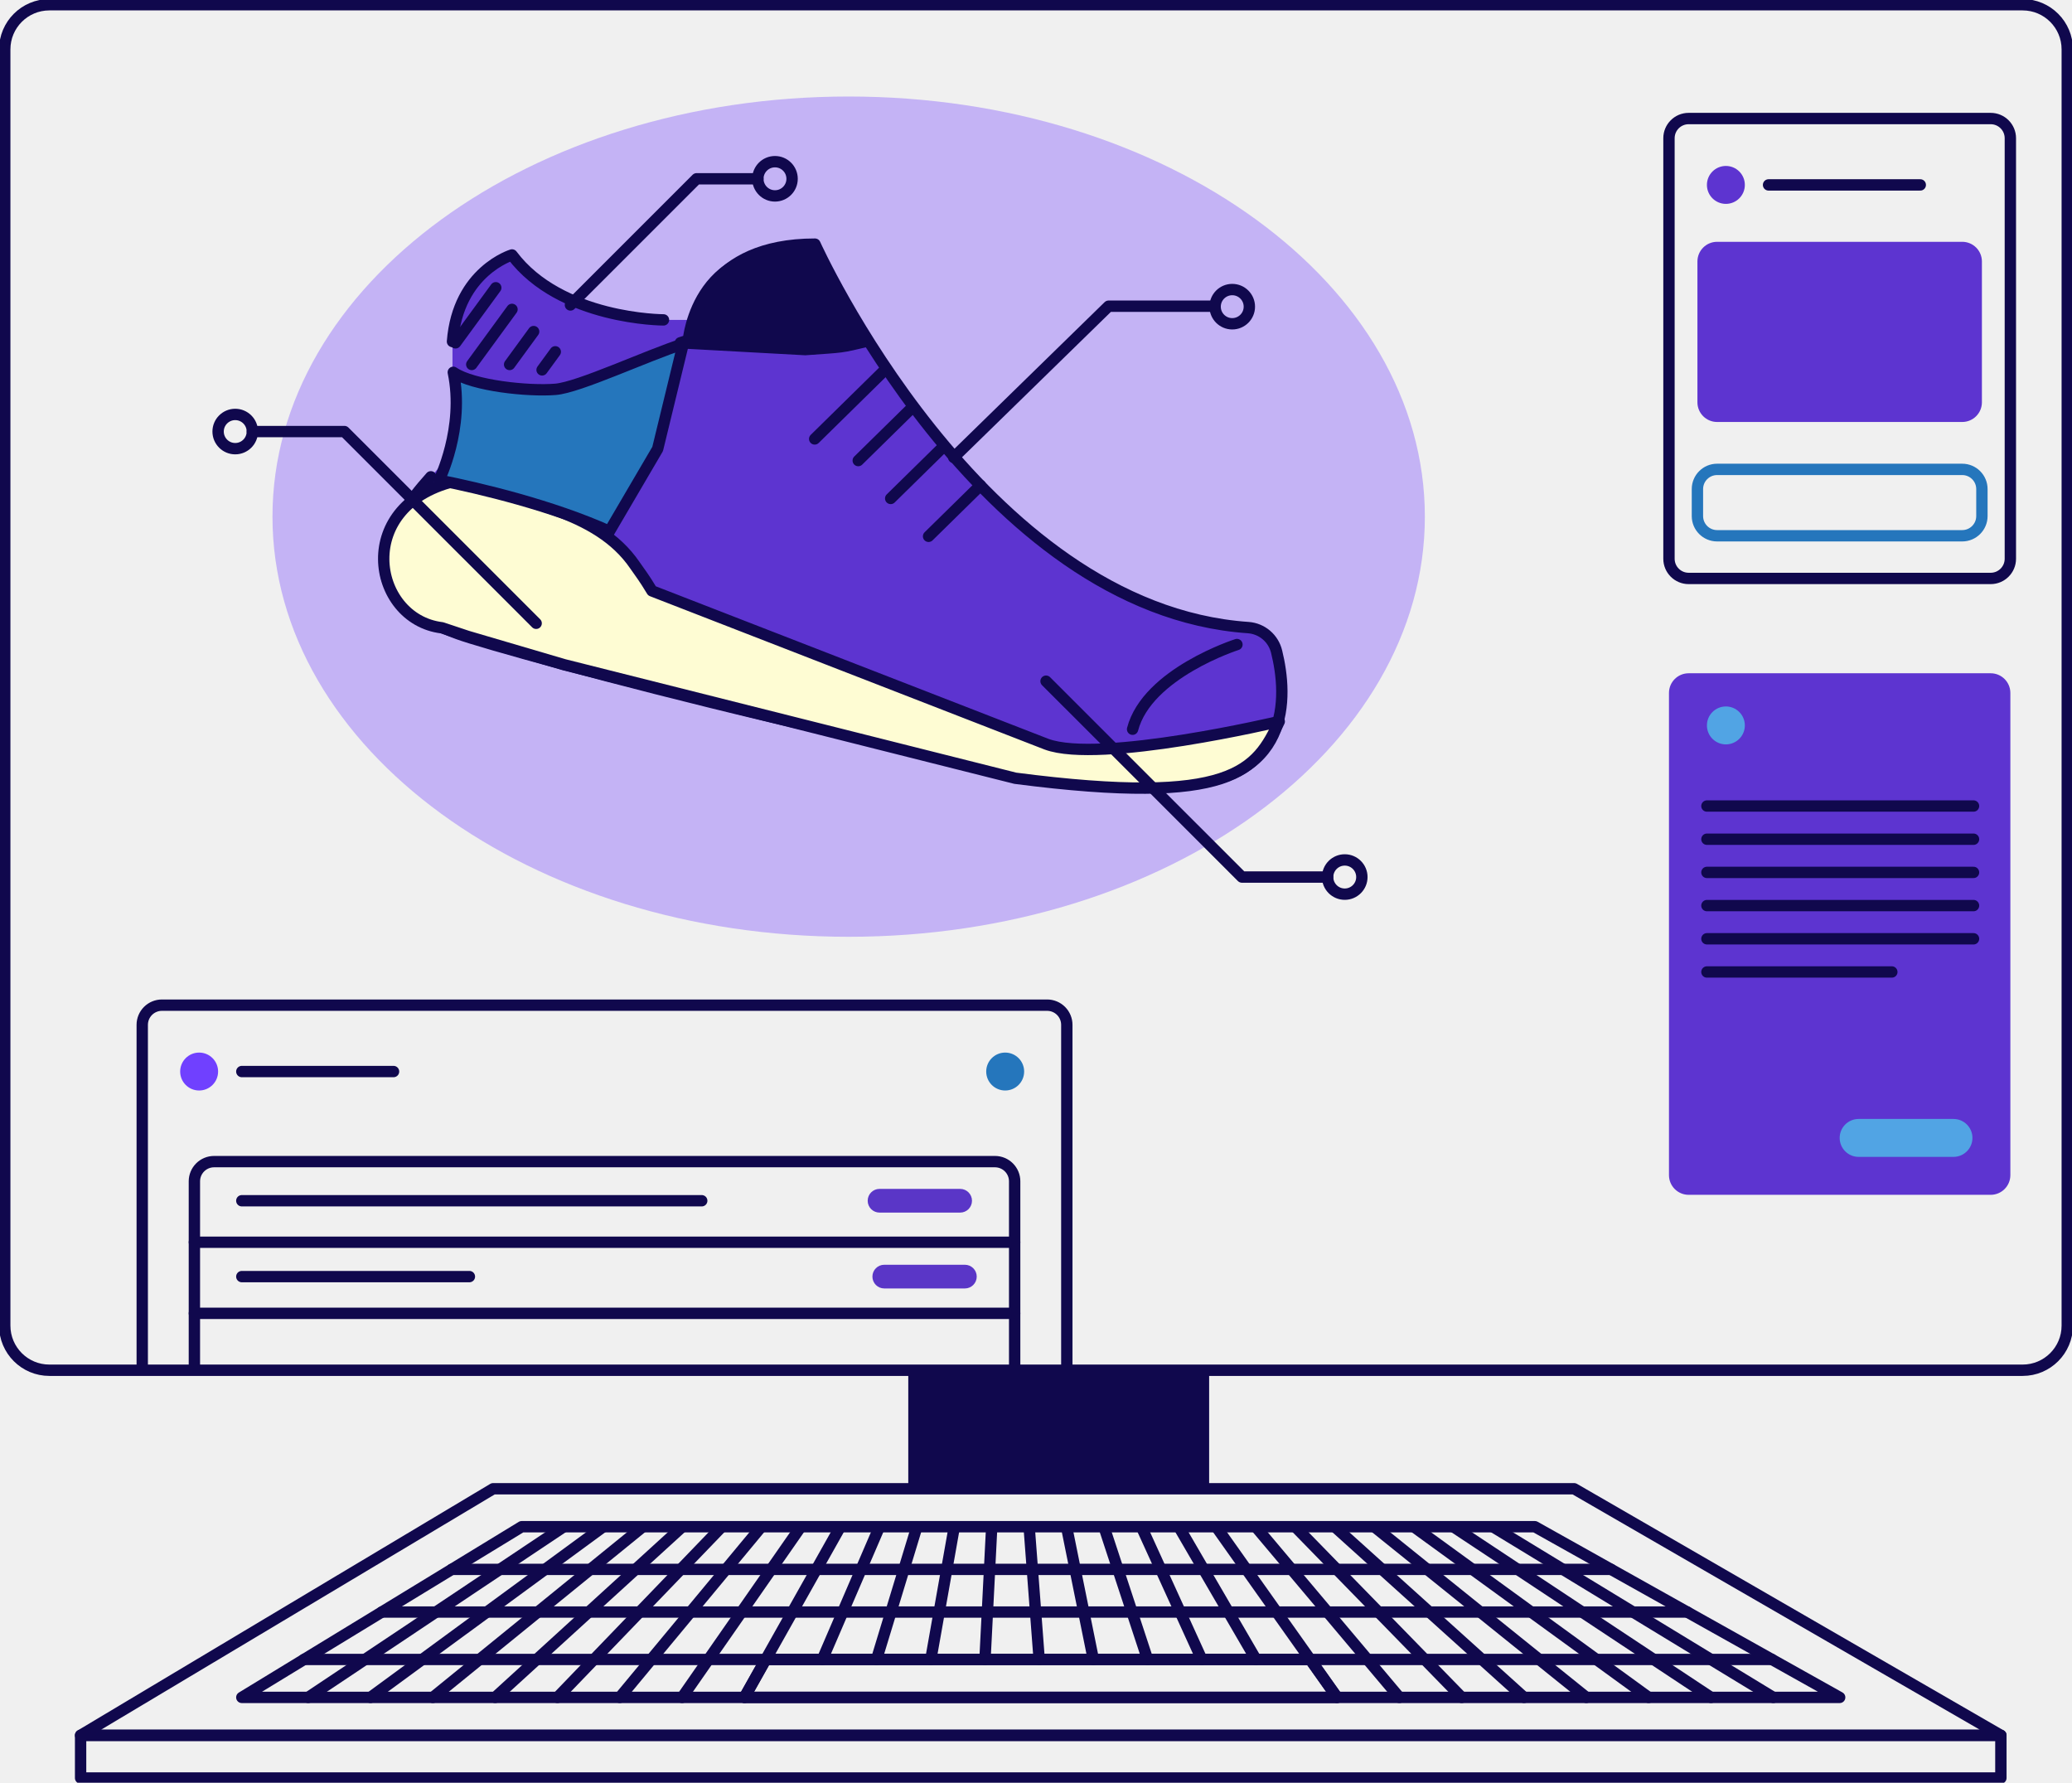
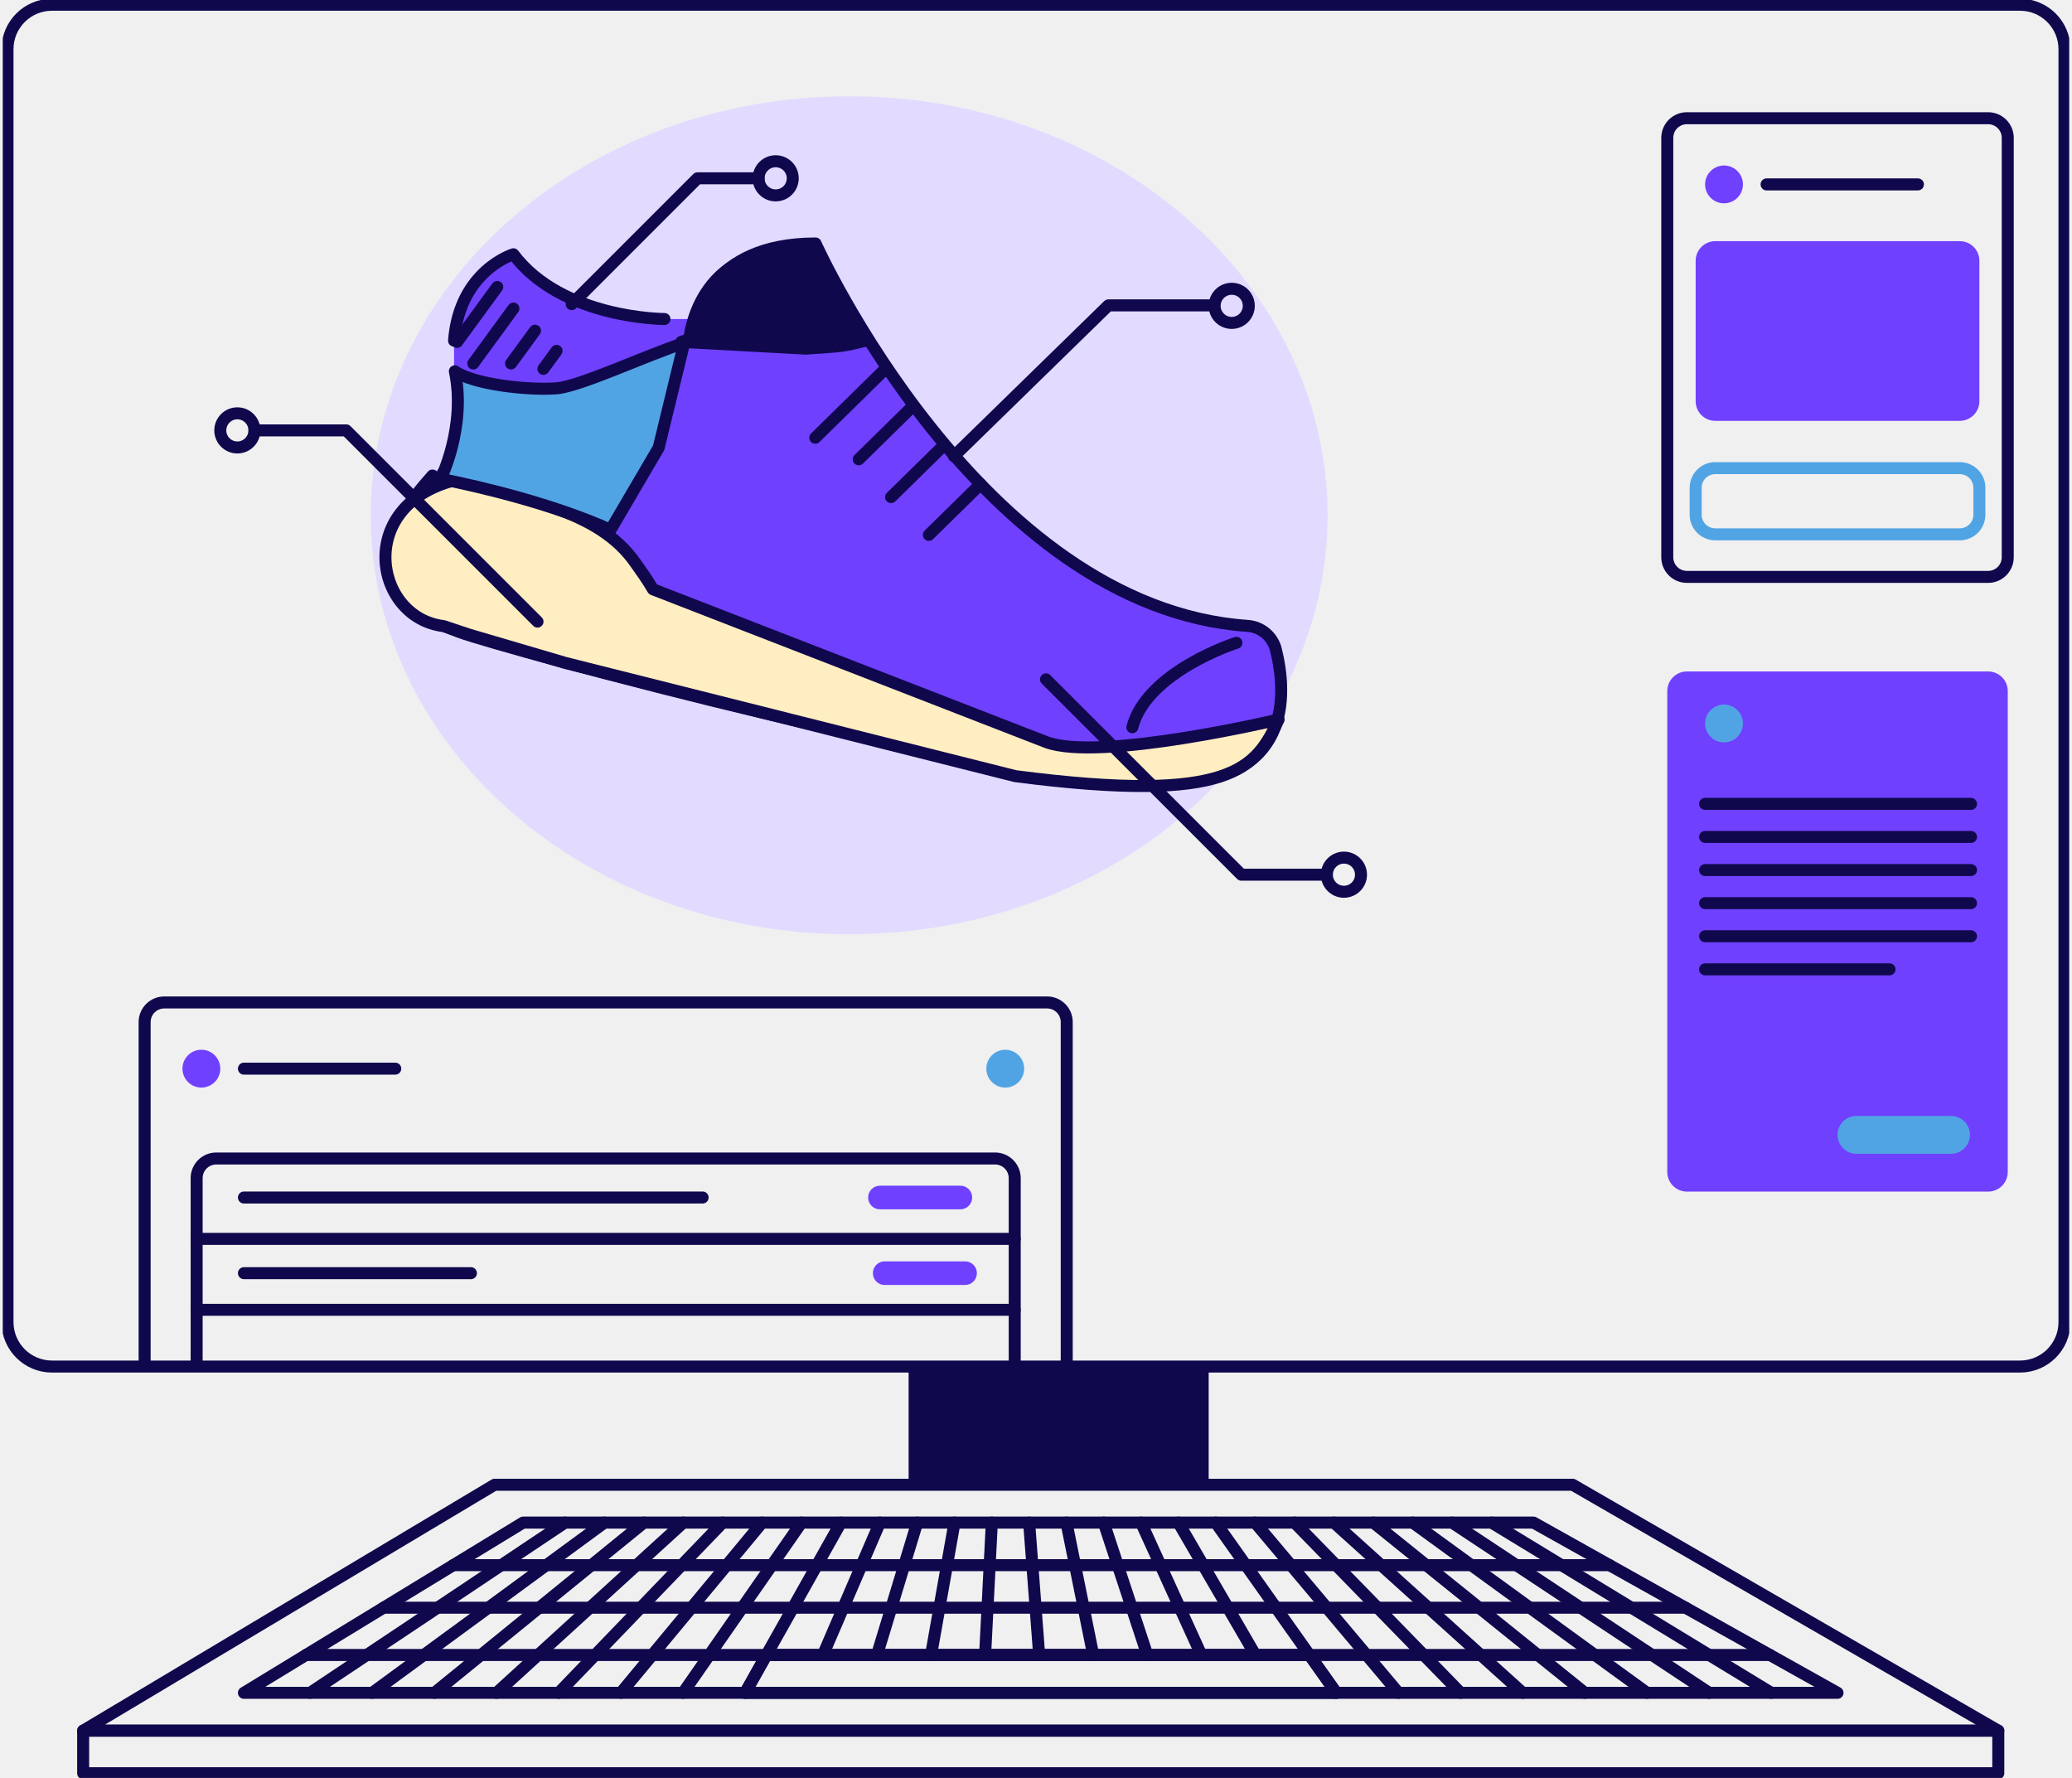
- <svg xmlns="http://www.w3.org/2000/svg" width="365" height="314" viewBox="0 0 365 314" fill="none">
-   <ellipse cx="149.5" cy="91" rx="101.5" ry="74" fill="#7040FF" fill-opacity="0.34" />
-   <g clip-path="url(#clip0_1790_10884)">
-     <path d="M356.306 0.835H8.696C4.355 0.835 0.836 4.354 0.836 8.694V233.488C0.836 237.828 4.355 241.346 8.696 241.346H356.306C360.647 241.346 364.165 237.828 364.165 233.488V8.694C364.165 4.354 360.647 0.835 356.306 0.835Z" stroke="#10084D" stroke-width="2" stroke-linecap="round" stroke-linejoin="round" />
-     <path d="M352.471 305.649H14.199L86.865 262.223H277.3L352.471 305.649Z" stroke="#10084D" stroke-width="2" stroke-linecap="round" stroke-linejoin="round" />
-     <path d="M352.471 305.649H14.199V313.165H352.471V305.649Z" stroke="#10084D" stroke-width="2" stroke-linecap="round" stroke-linejoin="round" />
-     <path d="M350.675 20.878H297.47C295.556 20.878 294.004 22.429 294.004 24.343V98.417C294.004 100.331 295.556 101.883 297.47 101.883H350.675C352.589 101.883 354.141 100.331 354.141 98.417V24.343C354.141 22.429 352.589 20.878 350.675 20.878Z" stroke="#10084D" stroke-width="2" stroke-linecap="round" stroke-linejoin="round" />
-     <path d="M350.675 118.585H297.47C295.556 118.585 294.004 120.137 294.004 122.051V206.981C294.004 208.895 295.556 210.447 297.47 210.447H350.675C352.589 210.447 354.141 208.895 354.141 206.981V122.051C354.141 120.137 352.589 118.585 350.675 118.585Z" fill="#5D34D0" />
-     <path d="M345.664 42.59H302.482C300.568 42.59 299.016 44.142 299.016 46.056V70.859C299.016 72.773 300.568 74.324 302.482 74.324H345.664C347.578 74.324 349.13 72.773 349.13 70.859V46.056C349.13 44.142 347.578 42.59 345.664 42.59Z" fill="#5D34D0" />
-     <path d="M345.664 82.675H302.482C300.568 82.675 299.016 84.227 299.016 86.141V90.901C299.016 92.815 300.568 94.367 302.482 94.367H345.664C347.578 94.367 349.13 92.815 349.13 90.901V86.141C349.13 84.227 347.578 82.675 345.664 82.675Z" stroke="#2576BC" stroke-width="2" stroke-linecap="round" stroke-linejoin="round" />
-     <path d="M25.057 241.22V180.508C25.057 179.589 25.422 178.708 26.072 178.058C26.722 177.408 27.604 177.042 28.523 177.042H184.462C185.382 177.042 186.263 177.408 186.913 178.058C187.563 178.708 187.928 179.589 187.928 180.508V241.22" stroke="#10084D" stroke-width="2" stroke-linecap="round" stroke-linejoin="round" />
-     <path d="M34.244 241.221V208.067C34.244 207.148 34.609 206.266 35.259 205.616C35.909 204.966 36.791 204.601 37.71 204.601H175.274C176.194 204.601 177.075 204.966 177.725 205.616C178.376 206.266 178.741 207.148 178.741 208.067V241.221" stroke="#10084D" stroke-width="2" stroke-linecap="round" stroke-linejoin="round" />
-     <path d="M304.028 35.91C305.874 35.91 307.369 34.414 307.369 32.569C307.369 30.724 305.874 29.229 304.028 29.229C302.183 29.229 300.688 30.724 300.688 32.569C300.688 34.414 302.183 35.91 304.028 35.91Z" fill="#5D34D0" />
-     <path d="M304.028 131.112C305.874 131.112 307.369 129.616 307.369 127.771C307.369 125.926 305.874 124.431 304.028 124.431C302.183 124.431 300.688 125.926 300.688 127.771C300.688 129.616 302.183 131.112 304.028 131.112Z" fill="#51A4E4" />
-     <path d="M300.688 141.968H347.653" stroke="#10084D" stroke-width="2" stroke-linecap="round" stroke-linejoin="round" />
-     <path d="M311.545 32.569H338.273" stroke="#10084D" stroke-width="2" stroke-linecap="round" stroke-linejoin="round" />
-     <path d="M35.079 192.074C36.924 192.074 38.42 190.579 38.42 188.734C38.42 186.889 36.924 185.394 35.079 185.394C33.234 185.394 31.738 186.889 31.738 188.734C31.738 190.579 33.234 192.074 35.079 192.074Z" fill="#7040FF" />
-     <path d="M177.071 192.074C178.917 192.074 180.412 190.579 180.412 188.734C180.412 186.889 178.917 185.394 177.071 185.394C175.226 185.394 173.73 186.889 173.73 188.734C173.73 190.579 175.226 192.074 177.071 192.074Z" fill="#2576BC" />
-     <path d="M42.598 188.734H69.325" stroke="#10084D" stroke-width="2" stroke-linecap="round" stroke-linejoin="round" />
-     <path d="M42.598 211.491H123.616" stroke="#10084D" stroke-width="2" stroke-linecap="round" stroke-linejoin="round" />
-     <path d="M42.598 224.852H82.689" stroke="#10084D" stroke-width="2" stroke-linecap="round" stroke-linejoin="round" />
-     <path d="M34.244 218.798H178.741" stroke="#10084D" stroke-width="2" stroke-linecap="round" stroke-linejoin="round" />
-     <path d="M34.244 231.324H178.741" stroke="#10084D" stroke-width="2" stroke-linecap="round" stroke-linejoin="round" />
-     <path d="M300.688 147.814H347.653" stroke="#10084D" stroke-width="2" stroke-linecap="round" stroke-linejoin="round" />
-     <path d="M300.688 153.66H347.653" stroke="#10084D" stroke-width="2" stroke-linecap="round" stroke-linejoin="round" />
-     <path d="M300.688 159.505H347.653" stroke="#10084D" stroke-width="2" stroke-linecap="round" stroke-linejoin="round" />
-     <path d="M300.688 165.351H347.653" stroke="#10084D" stroke-width="2" stroke-linecap="round" stroke-linejoin="round" />
-     <path d="M300.688 171.197H333.262" stroke="#10084D" stroke-width="2" stroke-linecap="round" stroke-linejoin="round" />
-     <path d="M344.12 197.085H327.415C325.57 197.085 324.074 198.581 324.074 200.426C324.074 202.27 325.57 203.766 327.415 203.766H344.12C345.965 203.766 347.461 202.27 347.461 200.426C347.461 198.581 345.965 197.085 344.12 197.085Z" fill="#51A4E4" />
-     <path d="M169.137 209.403H154.938C153.784 209.403 152.85 210.338 152.85 211.491C152.85 212.644 153.784 213.578 154.938 213.578H169.137C170.29 213.578 171.225 212.644 171.225 211.491C171.225 210.338 170.29 209.403 169.137 209.403Z" fill="#5A36C7" />
-     <path d="M169.971 222.765H155.772C154.618 222.765 153.684 223.699 153.684 224.852C153.684 226.005 154.618 226.94 155.772 226.94H169.971C171.124 226.94 172.059 226.005 172.059 224.852C172.059 223.699 171.124 222.765 169.971 222.765Z" fill="#5A36C7" />
-     <path d="M217.07 57.029C218.735 57.029 220.085 55.68 220.085 54.015C220.085 52.35 218.735 51 217.07 51C215.405 51 214.055 52.35 214.055 54.015C214.055 55.68 215.405 57.029 217.07 57.029Z" stroke="#10084D" stroke-width="2" stroke-linecap="round" stroke-linejoin="round" />
-     <path d="M136.519 34.507C138.184 34.507 139.534 33.157 139.534 31.492C139.534 29.827 138.184 28.477 136.519 28.477C134.854 28.477 133.504 29.827 133.504 31.492C133.504 33.157 134.854 34.507 136.519 34.507Z" stroke="#10084D" stroke-width="2" stroke-linecap="round" stroke-linejoin="round" />
-     <path d="M41.437 79.026C43.102 79.026 44.452 77.676 44.452 76.011C44.452 74.346 43.102 72.997 41.437 72.997C39.772 72.997 38.422 74.346 38.422 76.011C38.422 77.676 39.772 79.026 41.437 79.026Z" stroke="#10084D" stroke-width="2" stroke-linecap="round" stroke-linejoin="round" />
-     <path d="M236.89 157.493C238.555 157.493 239.905 156.143 239.905 154.478C239.905 152.813 238.555 151.463 236.89 151.463C235.225 151.463 233.875 152.813 233.875 154.478C233.875 156.143 235.225 157.493 236.89 157.493Z" stroke="#10084D" stroke-width="2" stroke-linecap="round" stroke-linejoin="round" />
-     <path d="M324.074 298.968H42.598L91.902 268.904H270.376L324.074 298.968Z" stroke="#10084D" stroke-width="2" stroke-linecap="round" stroke-linejoin="round" />
-     <path d="M79.574 276.42H283.799" stroke="#10084D" stroke-width="2" stroke-linecap="round" stroke-linejoin="round" />
-     <path d="M67.254 283.936H297.229" stroke="#10084D" stroke-width="2" stroke-linecap="round" stroke-linejoin="round" />
-     <path d="M53.555 292.287H312.137" stroke="#10084D" stroke-width="2" stroke-linecap="round" stroke-linejoin="round" />
-     <path d="M235.538 298.968H131.133L134.891 292.287H230.802L235.538 298.968Z" stroke="#10084D" stroke-width="2" stroke-linecap="round" stroke-linejoin="round" />
-     <path d="M235.537 298.968L214.238 268.904" stroke="#10084D" stroke-width="2" stroke-linecap="round" stroke-linejoin="round" />
-     <path d="M246.513 298.968L221.197 268.904" stroke="#10084D" stroke-width="2" stroke-linecap="round" stroke-linejoin="round" />
-     <path d="M257.496 298.968L228.162 268.904" stroke="#10084D" stroke-width="2" stroke-linecap="round" stroke-linejoin="round" />
-     <path d="M268.472 298.968L235.121 268.904" stroke="#10084D" stroke-width="2" stroke-linecap="round" stroke-linejoin="round" />
-     <path d="M279.446 298.968L242.086 268.904" stroke="#10084D" stroke-width="2" stroke-linecap="round" stroke-linejoin="round" />
-     <path d="M290.421 298.968L249.043 268.904" stroke="#10084D" stroke-width="2" stroke-linecap="round" stroke-linejoin="round" />
-     <path d="M301.406 298.968L256.002 268.904" stroke="#10084D" stroke-width="2" stroke-linecap="round" stroke-linejoin="round" />
-     <path d="M312.38 298.968L262.967 268.904" stroke="#10084D" stroke-width="2" stroke-linecap="round" stroke-linejoin="round" />
-     <path d="M54.291 298.968L99.319 268.904" stroke="#10084D" stroke-width="2" stroke-linecap="round" stroke-linejoin="round" />
-     <path d="M65.266 298.968L106.276 268.904" stroke="#10084D" stroke-width="2" stroke-linecap="round" stroke-linejoin="round" />
-     <path d="M76.25 298.968L113.243 268.904" stroke="#10084D" stroke-width="2" stroke-linecap="round" stroke-linejoin="round" />
-     <path d="M87.225 298.968L120.2 268.904" stroke="#10084D" stroke-width="2" stroke-linecap="round" stroke-linejoin="round" />
-     <path d="M98.199 298.968L127.157 268.904" stroke="#10084D" stroke-width="2" stroke-linecap="round" stroke-linejoin="round" />
-     <path d="M109.174 298.968L134.122 268.904" stroke="#10084D" stroke-width="2" stroke-linecap="round" stroke-linejoin="round" />
-     <path d="M120.158 298.968L141.081 268.904" stroke="#10084D" stroke-width="2" stroke-linecap="round" stroke-linejoin="round" />
-     <path d="M131.133 298.968L148.038 268.904" stroke="#10084D" stroke-width="2" stroke-linecap="round" stroke-linejoin="round" />
-     <path d="M144.863 292.287L154.928 268.904" stroke="#10084D" stroke-width="2" stroke-linecap="round" stroke-linejoin="round" />
-     <path d="M154.41 292.287L161.518 268.904" stroke="#10084D" stroke-width="2" stroke-linecap="round" stroke-linejoin="round" />
-     <path d="M163.967 292.287L168.11 268.904" stroke="#10084D" stroke-width="2" stroke-linecap="round" stroke-linejoin="round" />
-     <path d="M173.514 292.287L174.7 268.904" stroke="#10084D" stroke-width="2" stroke-linecap="round" stroke-linejoin="round" />
-     <path d="M183.06 292.287L181.289 268.904" stroke="#10084D" stroke-width="2" stroke-linecap="round" stroke-linejoin="round" />
-     <path d="M192.606 292.287L187.879 268.904" stroke="#10084D" stroke-width="2" stroke-linecap="round" stroke-linejoin="round" />
-     <path d="M202.161 292.287L194.469 268.904" stroke="#10084D" stroke-width="2" stroke-linecap="round" stroke-linejoin="round" />
-     <path d="M211.708 292.287L201.059 268.904" stroke="#10084D" stroke-width="2" stroke-linecap="round" stroke-linejoin="round" />
-     <path d="M221.255 292.287L207.648 268.904" stroke="#10084D" stroke-width="2" stroke-linecap="round" stroke-linejoin="round" />
-     <path d="M75.897 83.981C58.742 103.041 73.038 108.76 80.662 111.619C88.286 114.478 175.964 138.304 205.508 138.304C227.846 138.304 226.76 122.512 224.892 114.802C224.622 113.654 223.993 112.623 223.097 111.857C222.2 111.09 221.083 110.63 219.908 110.542C172.543 107.302 143.561 43 143.561 43C124.501 43 122.595 56.343 122.595 56.343H116.877C116.877 56.343 98.769 56.343 90.192 44.906C90.192 44.906 80.662 47.765 79.709 60.155V64.92C81.387 70.133 81.047 75.785 78.756 80.759L75.897 83.981Z" fill="#5D34D0" />
-     <path d="M122.595 56.343C122.595 56.343 124.501 43 143.561 43C143.561 43 172.543 107.302 219.908 110.542C221.083 110.63 222.2 111.09 223.097 111.857C223.993 112.623 224.622 113.654 224.892 114.802C226.798 122.512 227.846 138.304 205.508 138.304C175.964 138.304 88.286 114.478 80.662 111.619C73.038 108.76 58.742 103.041 75.897 83.981" stroke="#10084D" stroke-width="2" stroke-linecap="round" stroke-linejoin="round" />
-     <path d="M116.877 56.343C116.877 56.343 98.769 56.343 90.192 44.906C90.192 44.906 80.662 47.765 79.709 60.155" stroke="#10084D" stroke-width="2" stroke-linecap="round" stroke-linejoin="round" />
-     <path d="M163.576 94.464L172.706 85.496" stroke="#10084D" stroke-width="2" stroke-linecap="round" stroke-linejoin="round" />
-     <path d="M156.904 87.793L166.034 78.825" stroke="#10084D" stroke-width="2" stroke-linecap="round" stroke-linejoin="round" />
-     <path d="M151.186 81.121L160.315 72.153" stroke="#10084D" stroke-width="2" stroke-linecap="round" stroke-linejoin="round" />
-     <path d="M143.514 77.31L155.55 65.482" stroke="#10084D" stroke-width="2" stroke-linecap="round" stroke-linejoin="round" />
-     <path d="M217.897 113.525C217.897 113.525 202.096 118.566 199.514 128.44" stroke="#10084D" stroke-width="2" stroke-linecap="round" stroke-linejoin="round" />
-     <path d="M87.335 50.682L80.244 60.384" stroke="#10084D" stroke-width="2" stroke-linecap="round" stroke-linejoin="round" />
-     <path d="M90.194 54.494L83.103 64.196" stroke="#10084D" stroke-width="2" stroke-linecap="round" stroke-linejoin="round" />
-     <path d="M94.005 58.401L89.773 64.196" stroke="#10084D" stroke-width="2" stroke-linecap="round" stroke-linejoin="round" />
-     <path d="M97.818 61.965L95.492 65.148" stroke="#10084D" stroke-width="2" stroke-linecap="round" stroke-linejoin="round" />
-     <path d="M184.351 131.075L114.851 104.075C113.351 101.575 112.801 100.97 111.851 99.575C105.113 89.686 91.324 88.469 80.851 84.575C61.995 88.558 65.352 109.075 77.851 110.575L82.351 112.075L99.351 117.075L178.851 137.075C217.352 142.075 221.352 135.575 225.351 127.075C225.351 127.075 193.755 134.571 184.351 131.075Z" fill="#FEFCD3" stroke="#10084D" stroke-width="2" stroke-linecap="round" stroke-linejoin="round" />
-     <path d="M107.351 93.575L115.851 79.075L120.351 60.575C113.866 62.653 102.01 68.236 97.85 68.575C93.093 68.966 83.32 67.959 79.85 65.575C81.903 75.417 77.351 84.575 77.351 84.575C84.624 86.009 97.351 89.075 107.351 93.575Z" fill="#2576BC" stroke="#10084D" stroke-width="2" stroke-linecap="round" stroke-linejoin="round" />
-     <path d="M121.265 59.899C120.799 60.077 120.317 60.224 119.852 60.372L141.852 61.575C148.852 61.075 147.852 61.25 152.852 60.075C146.495 55.586 148.773 50.204 143.748 45.12C122.871 41.179 121.265 59.899 121.265 59.899Z" fill="#10084D" stroke="#10084D" stroke-width="2" stroke-linecap="round" stroke-linejoin="round" />
-     <path d="M168 80.572L195.287 53.932H213.562" stroke="#10084D" stroke-width="2" stroke-linecap="round" stroke-linejoin="round" />
-     <path d="M133.505 31.492H122.714L100.488 53.714" stroke="#10084D" stroke-width="2" stroke-linecap="round" stroke-linejoin="round" />
-     <path d="M233.868 154.478H218.775L184.271 119.98" stroke="#10084D" stroke-width="2" stroke-linecap="round" stroke-linejoin="round" />
-     <path d="M44.459 76.011H60.671L94.448 109.783" stroke="#10084D" stroke-width="2" stroke-linecap="round" stroke-linejoin="round" />
-     <rect x="161.5" y="242.5" width="50" height="18" fill="#10084D" stroke="#10084D" stroke-width="3" />
+ <svg xmlns="http://www.w3.org/2000/svg" width="345" height="296" viewBox="0 0 345 296" fill="none">
+   <ellipse cx="141.39" cy="85.783" rx="79.656" ry="69.758" fill="#E2DBFF" />
+   <g clip-path="url(#clip0_2355_14083)">
+     <path d="M336.341 0.787H8.657C4.565 0.787 1.248 4.104 1.248 8.195V220.103C1.248 224.194 4.565 227.511 8.657 227.511H336.341C340.433 227.511 343.75 224.194 343.75 220.103V8.195C343.75 4.104 340.433 0.787 336.341 0.787Z" stroke="#10084D" stroke-width="2" stroke-linecap="round" stroke-linejoin="round" />
+     <path d="M332.727 288.128H13.846L82.346 247.191H261.864L332.727 288.128Z" stroke="#10084D" stroke-width="2" stroke-linecap="round" stroke-linejoin="round" />
+     <path d="M332.727 288.128H13.846V295.213H332.727V288.128Z" stroke="#10084D" stroke-width="2" stroke-linecap="round" stroke-linejoin="round" />
+     <path d="M331.034 19.681H280.879C279.074 19.681 277.611 21.144 277.611 22.948V92.776C277.611 94.58 279.074 96.043 280.879 96.043H331.034C332.838 96.043 334.301 94.58 334.301 92.776V22.948C334.301 21.144 332.838 19.681 331.034 19.681Z" stroke="#10084D" stroke-width="2" stroke-linecap="round" stroke-linejoin="round" />
+     <path d="M331.034 111.787H280.879C279.074 111.787 277.611 113.25 277.611 115.054V195.116C277.611 196.92 279.074 198.383 280.879 198.383H331.034C332.838 198.383 334.301 196.92 334.301 195.116V115.054C334.301 113.25 332.838 111.787 331.034 111.787Z" fill="#7040FF" />
+     <path d="M326.31 40.149H285.603C283.799 40.149 282.336 41.612 282.336 43.416V66.797C282.336 68.601 283.799 70.064 285.603 70.064H326.31C328.115 70.064 329.578 68.601 329.578 66.797V43.416C329.578 41.612 328.115 40.149 326.31 40.149Z" fill="#7040FF" />
+     <path d="M326.31 77.936H285.603C283.799 77.936 282.336 79.399 282.336 81.203V85.691C282.336 87.495 283.799 88.958 285.603 88.958H326.31C328.115 88.958 329.578 87.495 329.578 85.691V81.203C329.578 79.399 328.115 77.936 326.31 77.936Z" stroke="#51A4E4" stroke-width="2" stroke-linecap="round" stroke-linejoin="round" />
+     <path d="M24.082 227.393V170.161C24.082 169.294 24.426 168.463 25.039 167.85C25.652 167.238 26.483 166.894 27.35 166.894H174.35C175.216 166.894 176.047 167.238 176.66 167.85C177.273 168.463 177.617 169.294 177.617 170.161V227.393" stroke="#10084D" stroke-width="2" stroke-linecap="round" stroke-linejoin="round" />
+     <path d="M32.742 227.393V196.139C32.742 195.273 33.086 194.442 33.699 193.829C34.312 193.217 35.143 192.872 36.01 192.872H165.688C166.555 192.872 167.386 193.217 167.998 193.829C168.611 194.442 168.956 195.273 168.956 196.139V227.393" stroke="#10084D" stroke-width="2" stroke-linecap="round" stroke-linejoin="round" />
+     <path d="M287.06 33.851C288.799 33.851 290.209 32.441 290.209 30.702C290.209 28.963 288.799 27.553 287.06 27.553C285.32 27.553 283.91 28.963 283.91 30.702C283.91 32.441 285.32 33.851 287.06 33.851Z" fill="#7040FF" />
+     <path d="M287.06 123.596C288.799 123.596 290.209 122.186 290.209 120.447C290.209 118.708 288.799 117.298 287.06 117.298C285.32 117.298 283.91 118.708 283.91 120.447C283.91 122.186 285.32 123.596 287.06 123.596Z" fill="#51A4E4" />
+     <path d="M283.91 133.83H328.183" stroke="#10084D" stroke-width="2" stroke-linecap="round" stroke-linejoin="round" />
+     <path d="M294.146 30.702H319.342" stroke="#10084D" stroke-width="2" stroke-linecap="round" stroke-linejoin="round" />
+     <path d="M33.53 181.064C35.27 181.064 36.68 179.654 36.68 177.915C36.68 176.176 35.27 174.766 33.53 174.766C31.791 174.766 30.381 176.176 30.381 177.915C30.381 179.654 31.791 181.064 33.53 181.064Z" fill="#7040FF" />
+     <path d="M167.382 181.064C169.121 181.064 170.531 179.654 170.531 177.915C170.531 176.176 169.121 174.766 167.382 174.766C165.642 174.766 164.232 176.176 164.232 177.915C164.232 179.654 165.642 181.064 167.382 181.064Z" fill="#51A4E4" />
+     <path d="M40.617 177.915H65.813" stroke="#10084D" stroke-width="2" stroke-linecap="round" stroke-linejoin="round" />
+     <path d="M40.617 199.367H116.991" stroke="#10084D" stroke-width="2" stroke-linecap="round" stroke-linejoin="round" />
+     <path d="M40.617 211.963H78.41" stroke="#10084D" stroke-width="2" stroke-linecap="round" stroke-linejoin="round" />
+     <path d="M32.742 206.255H168.956" stroke="#10084D" stroke-width="2" stroke-linecap="round" stroke-linejoin="round" />
+     <path d="M32.742 218.064H168.956" stroke="#10084D" stroke-width="2" stroke-linecap="round" stroke-linejoin="round" />
+     <path d="M283.91 139.34H328.183" stroke="#10084D" stroke-width="2" stroke-linecap="round" stroke-linejoin="round" />
+     <path d="M283.91 144.851H328.183" stroke="#10084D" stroke-width="2" stroke-linecap="round" stroke-linejoin="round" />
+     <path d="M283.91 150.362H328.183" stroke="#10084D" stroke-width="2" stroke-linecap="round" stroke-linejoin="round" />
+     <path d="M283.91 155.872H328.183" stroke="#10084D" stroke-width="2" stroke-linecap="round" stroke-linejoin="round" />
+     <path d="M283.91 161.383H314.617" stroke="#10084D" stroke-width="2" stroke-linecap="round" stroke-linejoin="round" />
+     <path d="M324.854 185.787H309.106C307.367 185.787 305.957 187.197 305.957 188.936C305.957 190.675 307.367 192.085 309.106 192.085H324.854C326.593 192.085 328.003 190.675 328.003 188.936C328.003 187.197 326.593 185.787 324.854 185.787Z" fill="#51A4E4" />
+     <path d="M159.902 197.399H146.517C145.43 197.399 144.549 198.28 144.549 199.367C144.549 200.454 145.43 201.335 146.517 201.335H159.902C160.989 201.335 161.871 200.454 161.871 199.367C161.871 198.28 160.989 197.399 159.902 197.399Z" fill="#7040FF" />
+     <path d="M160.689 209.995H147.304C146.217 209.995 145.336 210.876 145.336 211.963C145.336 213.05 146.217 213.931 147.304 213.931H160.689C161.777 213.931 162.658 213.05 162.658 211.963C162.658 210.876 161.777 209.995 160.689 209.995Z" fill="#7040FF" />
+     <path d="M205.088 53.76C206.658 53.76 207.931 52.488 207.931 50.918C207.931 49.349 206.658 48.076 205.088 48.076C203.519 48.076 202.246 49.349 202.246 50.918C202.246 52.488 203.519 53.76 205.088 53.76Z" stroke="#10084D" stroke-width="2" stroke-linecap="round" stroke-linejoin="round" />
+     <path d="M129.155 32.529C130.725 32.529 131.997 31.256 131.997 29.687C131.997 28.117 130.725 26.845 129.155 26.845C127.585 26.845 126.312 28.117 126.312 29.687C126.312 31.256 127.585 32.529 129.155 32.529Z" stroke="#10084D" stroke-width="2" stroke-linecap="round" stroke-linejoin="round" />
+     <path d="M39.522 74.496C41.092 74.496 42.364 73.224 42.364 71.654C42.364 70.084 41.092 68.812 39.522 68.812C37.952 68.812 36.68 70.084 36.68 71.654C36.68 73.224 37.952 74.496 39.522 74.496Z" stroke="#10084D" stroke-width="2" stroke-linecap="round" stroke-linejoin="round" />
+     <path d="M223.772 148.465C225.342 148.465 226.614 147.192 226.614 145.623C226.614 144.053 225.342 142.781 223.772 142.781C222.202 142.781 220.93 144.053 220.93 145.623C220.93 147.192 222.202 148.465 223.772 148.465Z" stroke="#10084D" stroke-width="2" stroke-linecap="round" stroke-linejoin="round" />
+     <path d="M305.958 281.83H40.617L87.095 253.489H255.338L305.958 281.83Z" stroke="#10084D" stroke-width="2" stroke-linecap="round" stroke-linejoin="round" />
+     <path d="M75.473 260.574H267.99" stroke="#10084D" stroke-width="2" stroke-linecap="round" stroke-linejoin="round" />
+     <path d="M63.859 267.66H280.651" stroke="#10084D" stroke-width="2" stroke-linecap="round" stroke-linejoin="round" />
+     <path d="M50.947 275.532H294.706" stroke="#10084D" stroke-width="2" stroke-linecap="round" stroke-linejoin="round" />
+     <path d="M222.496 281.83H124.076L127.619 275.532H218.032L222.496 281.83Z" stroke="#10084D" stroke-width="2" stroke-linecap="round" stroke-linejoin="round" />
+     <path d="M222.496 281.83L202.418 253.489" stroke="#10084D" stroke-width="2" stroke-linecap="round" stroke-linejoin="round" />
+     <path d="M232.843 281.83L208.979 253.489" stroke="#10084D" stroke-width="2" stroke-linecap="round" stroke-linejoin="round" />
+     <path d="M243.197 281.83L215.545 253.489" stroke="#10084D" stroke-width="2" stroke-linecap="round" stroke-linejoin="round" />
+     <path d="M253.543 281.83L222.104 253.489" stroke="#10084D" stroke-width="2" stroke-linecap="round" stroke-linejoin="round" />
+     <path d="M263.889 281.83L228.67 253.489" stroke="#10084D" stroke-width="2" stroke-linecap="round" stroke-linejoin="round" />
+     <path d="M274.234 281.83L235.229 253.489" stroke="#10084D" stroke-width="2" stroke-linecap="round" stroke-linejoin="round" />
+     <path d="M284.588 281.83L241.787 253.489" stroke="#10084D" stroke-width="2" stroke-linecap="round" stroke-linejoin="round" />
+     <path d="M294.934 281.83L248.354 253.489" stroke="#10084D" stroke-width="2" stroke-linecap="round" stroke-linejoin="round" />
+     <path d="M51.639 281.83L94.085 253.489" stroke="#10084D" stroke-width="2" stroke-linecap="round" stroke-linejoin="round" />
+     <path d="M61.984 281.83L100.644 253.489" stroke="#10084D" stroke-width="2" stroke-linecap="round" stroke-linejoin="round" />
+     <path d="M72.34 281.83L107.212 253.489" stroke="#10084D" stroke-width="2" stroke-linecap="round" stroke-linejoin="round" />
+     <path d="M82.686 281.83L113.771 253.489" stroke="#10084D" stroke-width="2" stroke-linecap="round" stroke-linejoin="round" />
+     <path d="M93.031 281.83L120.329 253.489" stroke="#10084D" stroke-width="2" stroke-linecap="round" stroke-linejoin="round" />
+     <path d="M103.377 281.83L126.895 253.489" stroke="#10084D" stroke-width="2" stroke-linecap="round" stroke-linejoin="round" />
+     <path d="M113.73 281.83L133.454 253.489" stroke="#10084D" stroke-width="2" stroke-linecap="round" stroke-linejoin="round" />
+     <path d="M124.076 281.83L140.012 253.489" stroke="#10084D" stroke-width="2" stroke-linecap="round" stroke-linejoin="round" />
+     <path d="M137.021 275.532L146.509 253.489" stroke="#10084D" stroke-width="2" stroke-linecap="round" stroke-linejoin="round" />
+     <path d="M146.02 275.532L152.72 253.489" stroke="#10084D" stroke-width="2" stroke-linecap="round" stroke-linejoin="round" />
+     <path d="M155.027 275.532L158.933 253.489" stroke="#10084D" stroke-width="2" stroke-linecap="round" stroke-linejoin="round" />
+     <path d="M164.027 275.532L165.145 253.489" stroke="#10084D" stroke-width="2" stroke-linecap="round" stroke-linejoin="round" />
+     <path d="M173.027 275.532L171.357 253.489" stroke="#10084D" stroke-width="2" stroke-linecap="round" stroke-linejoin="round" />
+     <path d="M182.027 275.532L177.57 253.489" stroke="#10084D" stroke-width="2" stroke-linecap="round" stroke-linejoin="round" />
+     <path d="M191.033 275.532L183.781 253.489" stroke="#10084D" stroke-width="2" stroke-linecap="round" stroke-linejoin="round" />
+     <path d="M200.033 275.532L189.994 253.489" stroke="#10084D" stroke-width="2" stroke-linecap="round" stroke-linejoin="round" />
+     <path d="M209.033 275.532L196.207 253.489" stroke="#10084D" stroke-width="2" stroke-linecap="round" stroke-linejoin="round" />
+     <path d="M72.007 79.167C55.836 97.135 69.312 102.525 76.499 105.22C83.686 107.916 166.338 130.376 194.188 130.376C215.246 130.376 214.222 115.489 212.461 108.221C212.207 107.139 211.614 106.167 210.769 105.444C209.924 104.722 208.871 104.288 207.763 104.205C163.113 101.151 135.793 40.535 135.793 40.535C117.825 40.535 116.028 53.113 116.028 53.113H110.638C110.638 53.113 93.569 53.113 85.483 42.332C85.483 42.332 76.499 45.027 75.601 56.706V61.199C77.183 66.112 76.862 71.441 74.703 76.13L72.007 79.167Z" fill="#7040FF" />
+     <path d="M116.028 53.113C116.028 53.113 117.825 40.535 135.793 40.535C135.793 40.535 163.113 101.151 207.763 104.205C208.871 104.288 209.924 104.722 210.769 105.444C211.614 106.167 212.207 107.139 212.461 108.221C214.258 115.489 215.246 130.376 194.188 130.376C166.338 130.376 83.686 107.916 76.499 105.22C69.312 102.525 55.836 97.135 72.007 79.167" stroke="#10084D" stroke-width="2" stroke-linecap="round" stroke-linejoin="round" />
+     <path d="M110.639 53.113C110.639 53.113 93.569 53.113 85.484 42.332C85.484 42.332 76.5 45.027 75.602 56.706" stroke="#10084D" stroke-width="2" stroke-linecap="round" stroke-linejoin="round" />
+     <path d="M154.66 89.049L163.267 80.595" stroke="#10084D" stroke-width="2" stroke-linecap="round" stroke-linejoin="round" />
+     <path d="M148.371 82.76L156.978 74.306" stroke="#10084D" stroke-width="2" stroke-linecap="round" stroke-linejoin="round" />
+     <path d="M142.98 76.471L151.587 68.017" stroke="#10084D" stroke-width="2" stroke-linecap="round" stroke-linejoin="round" />
+     <path d="M135.748 72.878L147.095 61.729" stroke="#10084D" stroke-width="2" stroke-linecap="round" stroke-linejoin="round" />
+     <path d="M205.869 107.017C205.869 107.017 190.974 111.77 188.539 121.077" stroke="#10084D" stroke-width="2" stroke-linecap="round" stroke-linejoin="round" />
+     <path d="M82.79 47.776L76.106 56.922" stroke="#10084D" stroke-width="2" stroke-linecap="round" stroke-linejoin="round" />
+     <path d="M85.485 51.37L78.801 60.516" stroke="#10084D" stroke-width="2" stroke-linecap="round" stroke-linejoin="round" />
+     <path d="M89.079 55.054L85.09 60.516" stroke="#10084D" stroke-width="2" stroke-linecap="round" stroke-linejoin="round" />
+     <path d="M92.671 58.413L90.478 61.414" stroke="#10084D" stroke-width="2" stroke-linecap="round" stroke-linejoin="round" />
+     <path d="M174.245 123.561L108.729 98.109C107.315 95.752 106.796 95.182 105.901 93.867C99.549 84.545 86.551 83.398 76.678 79.727C58.903 83.482 62.067 102.823 73.85 104.236L78.092 105.65L94.118 110.364L169.06 129.217C205.354 133.931 209.124 127.803 212.895 119.79C212.895 119.79 183.11 126.857 174.245 123.561Z" fill="#FFEEC1" stroke="#10084D" stroke-width="2" stroke-linecap="round" stroke-linejoin="round" />
+     <path d="M101.66 88.211L109.672 74.542L113.914 57.103C107.801 59.062 96.625 64.324 92.704 64.644C88.219 65.013 79.007 64.063 75.736 61.816C77.671 71.094 73.379 79.727 73.379 79.727C80.236 81.078 92.233 83.969 101.66 88.211Z" fill="#51A4E4" stroke="#10084D" stroke-width="2" stroke-linecap="round" stroke-linejoin="round" />
+     <path d="M114.774 56.466C114.335 56.633 113.88 56.772 113.441 56.911L134.18 58.045C140.779 57.574 139.836 57.739 144.55 56.631C138.557 52.4 140.705 47.327 135.968 42.533C116.288 38.818 114.774 56.466 114.774 56.466Z" fill="#10084D" stroke="#10084D" stroke-width="2" stroke-linecap="round" stroke-linejoin="round" />
+     <path d="M158.83 75.953L184.553 50.84H201.781" stroke="#10084D" stroke-width="2" stroke-linecap="round" stroke-linejoin="round" />
+     <path d="M126.312 29.686H116.139L95.188 50.635" stroke="#10084D" stroke-width="2" stroke-linecap="round" stroke-linejoin="round" />
+     <path d="M220.921 145.622H206.694L174.168 113.102" stroke="#10084D" stroke-width="2" stroke-linecap="round" stroke-linejoin="round" />
+     <path d="M42.373 71.654H57.656L89.497 103.49" stroke="#10084D" stroke-width="2" stroke-linecap="round" stroke-linejoin="round" />
+     <rect x="152.789" y="228.685" width="46.962" height="16.796" fill="#10084D" stroke="#10084D" stroke-width="3" />
  </g>
  <defs>
-     <clipPath id="clip0_1790_10884">
-       <rect width="365" height="314" fill="white" />
+     <clipPath id="clip0_2355_14083">
+       <rect width="344.076" height="296" fill="white" transform="translate(0.460938)" />
    </clipPath>
  </defs>
</svg>
